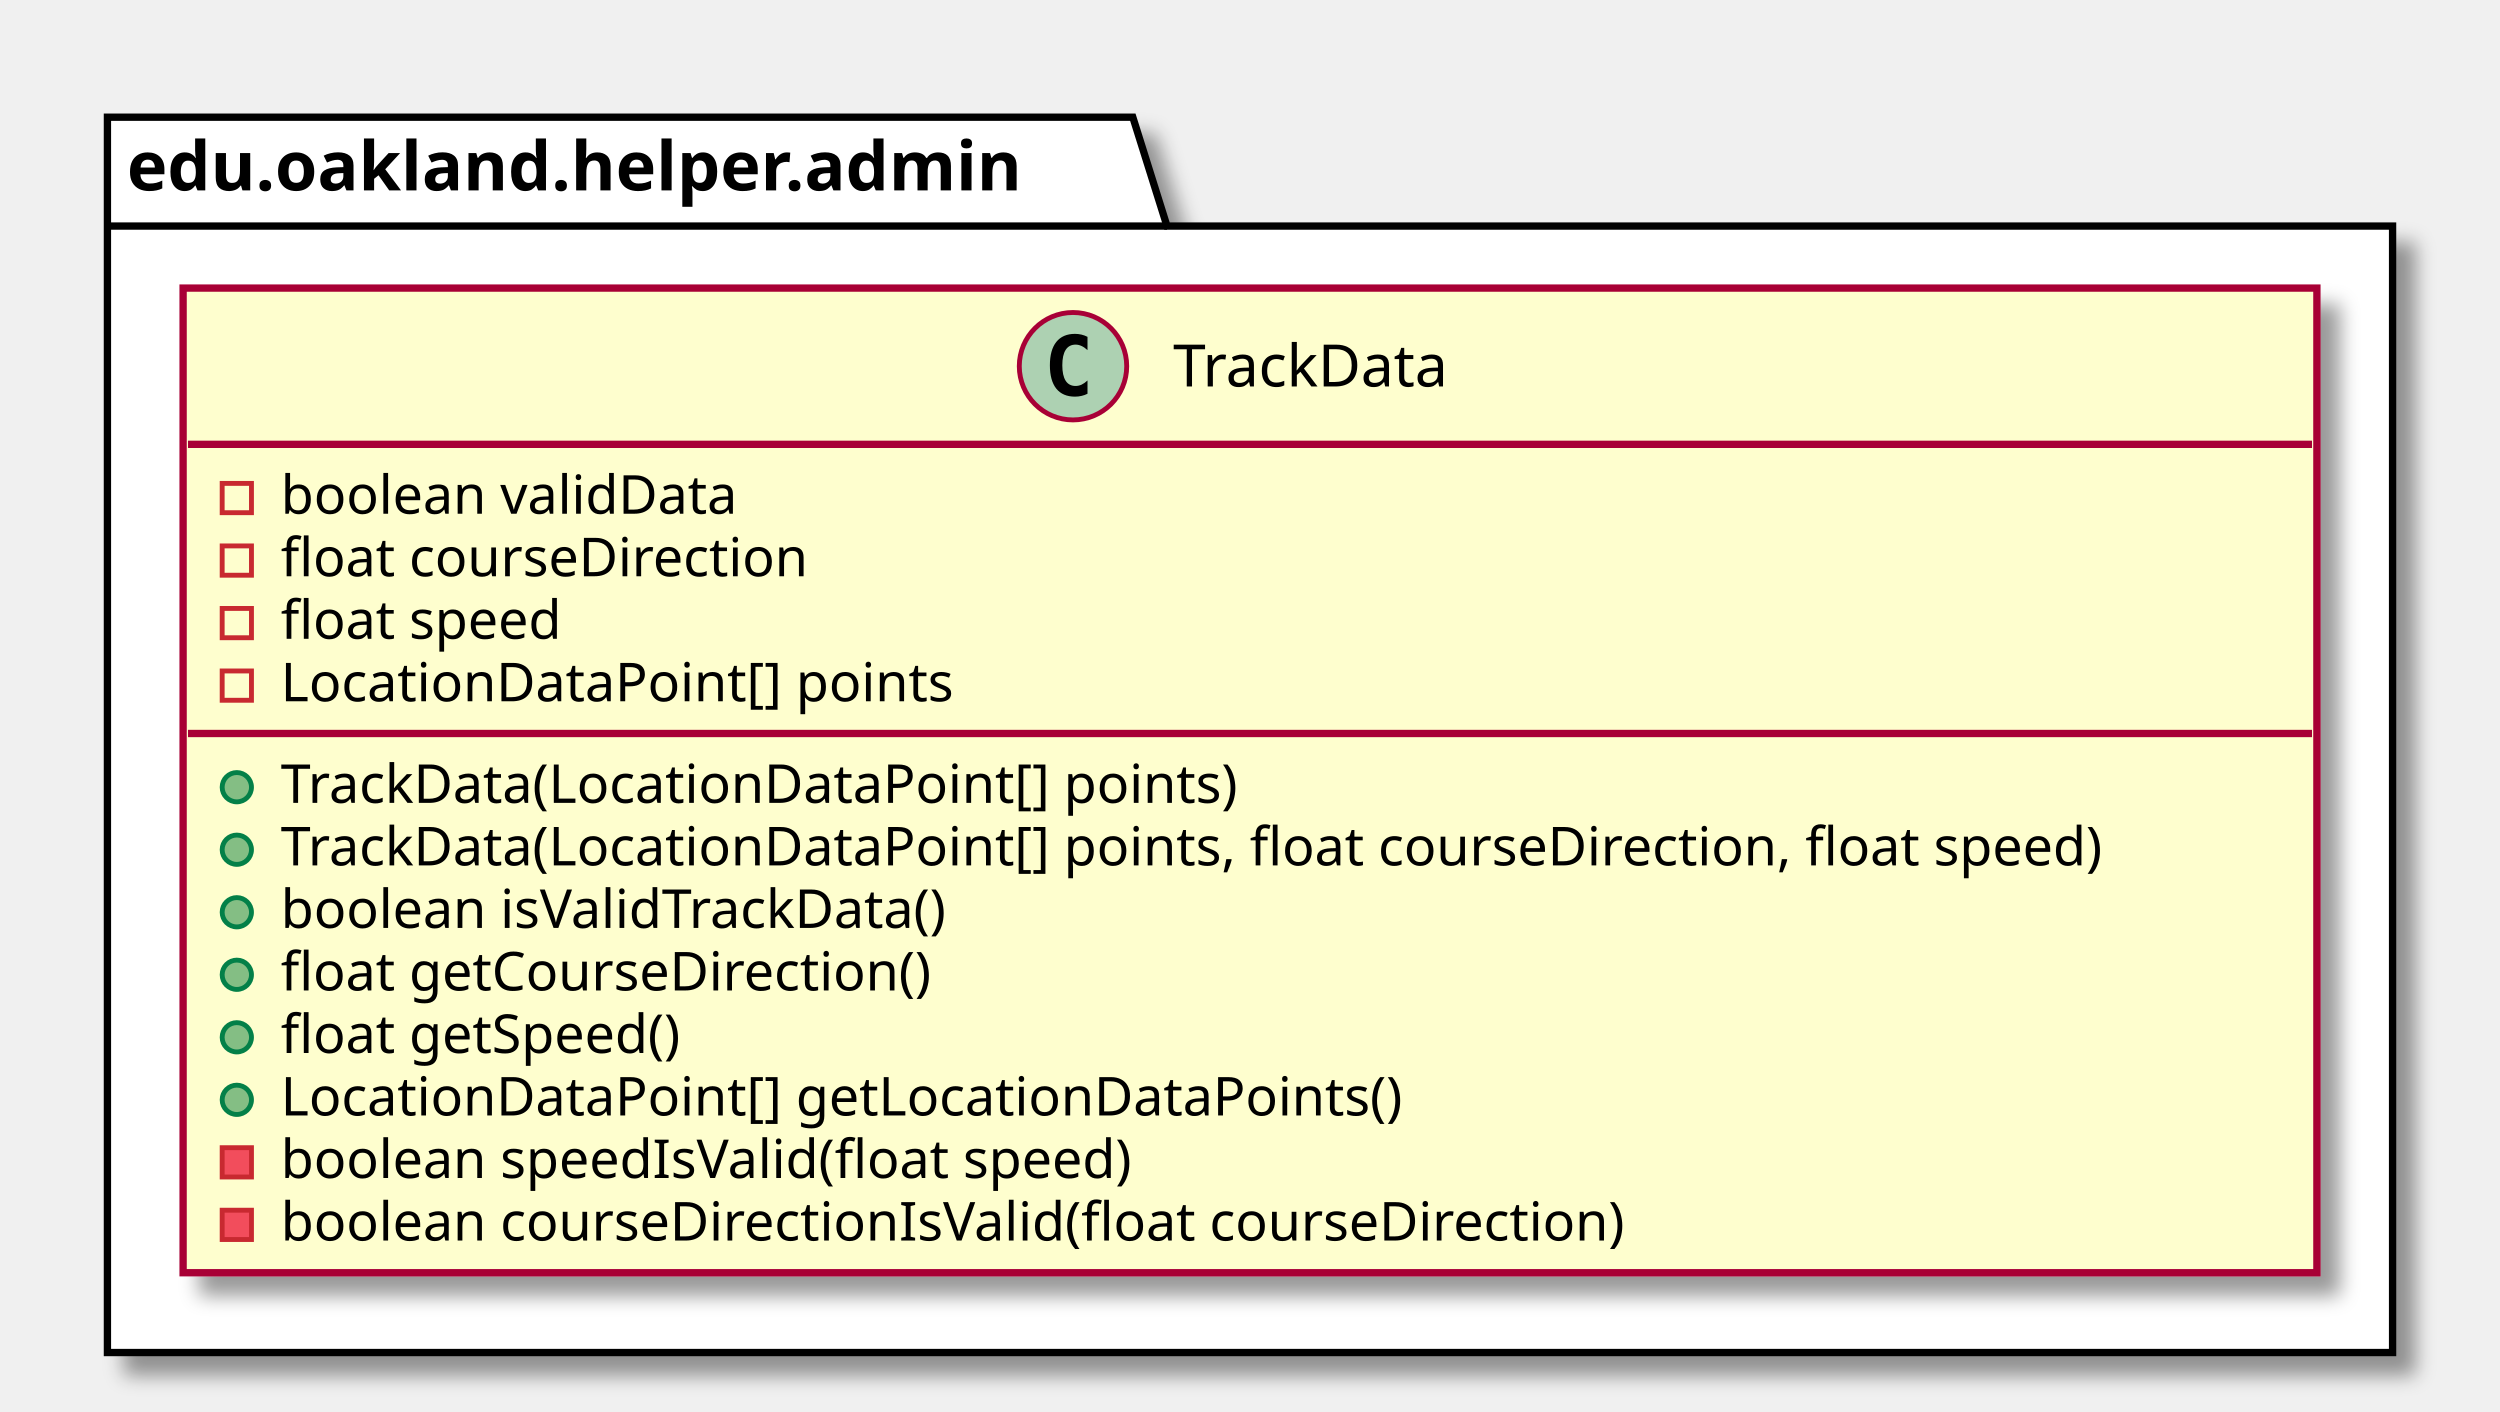
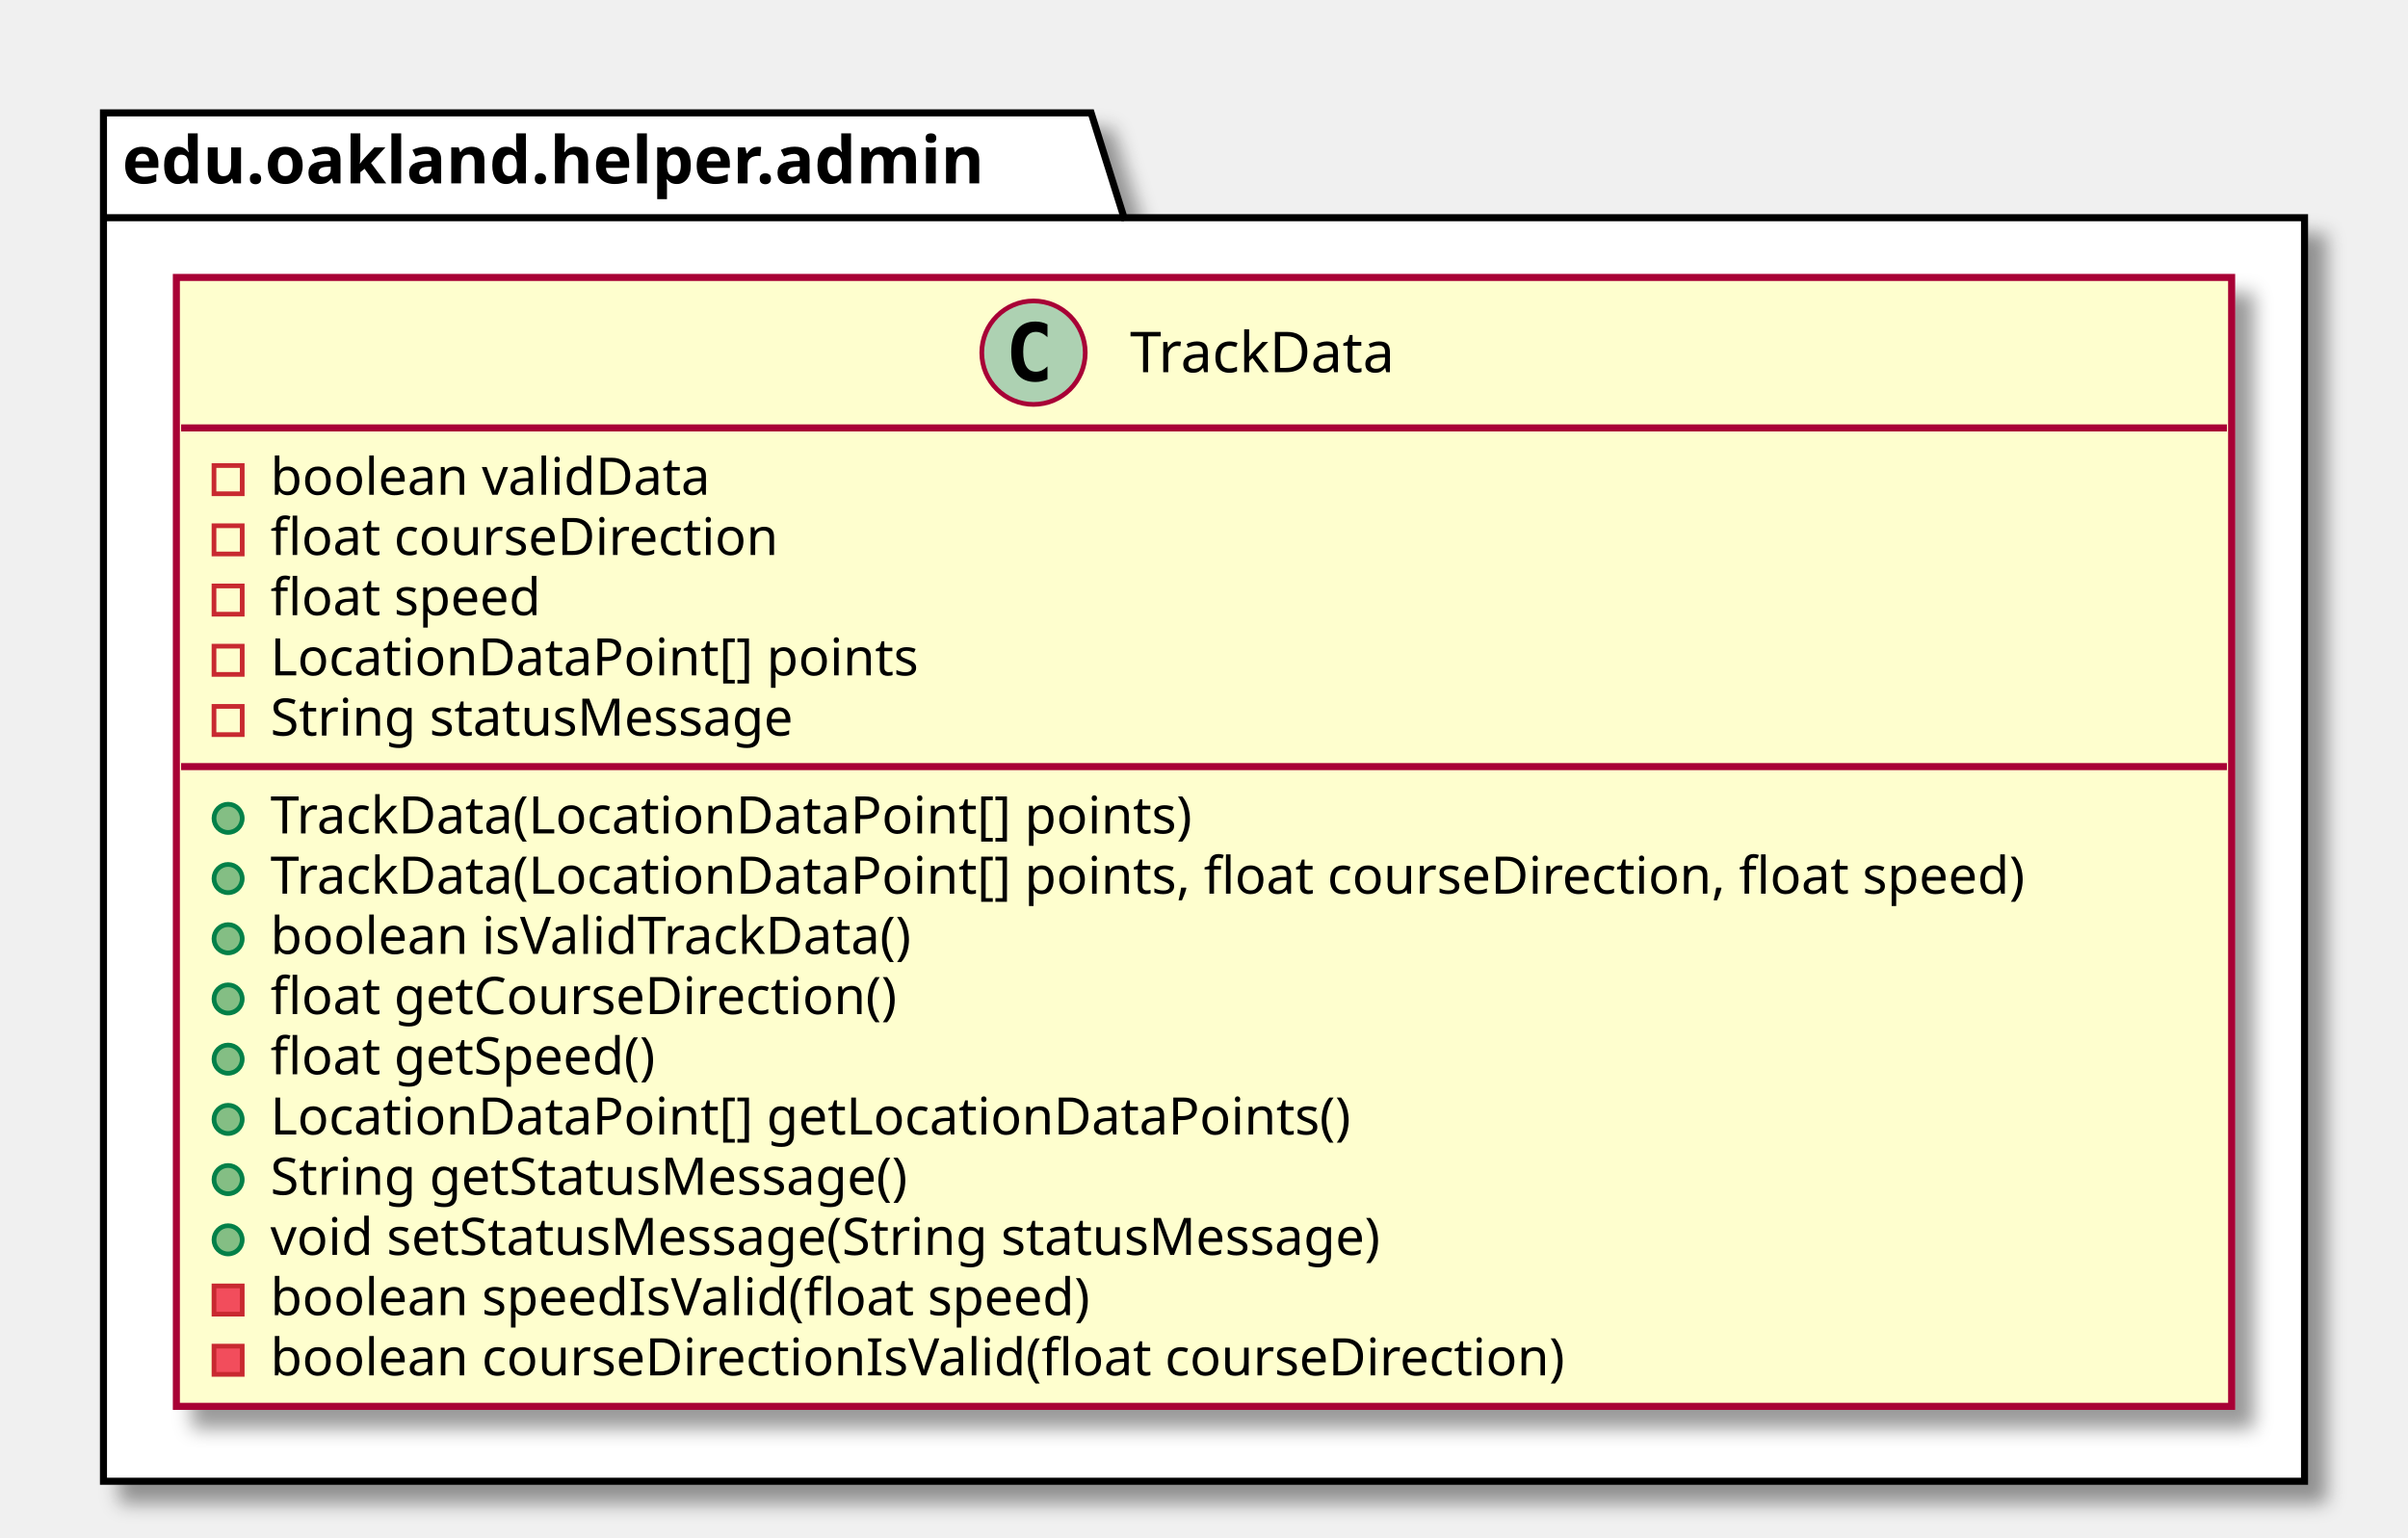
- <svg xmlns="http://www.w3.org/2000/svg" contentScriptType="application/ecmascript" contentStyleType="text/css" height="289px" preserveAspectRatio="none" style="width:512px;height:289px;" version="1.1" viewBox="0 0 512 289" width="512px" zoomAndPan="magnify">
+ <svg xmlns="http://www.w3.org/2000/svg" contentScriptType="application/ecmascript" contentStyleType="text/css" height="327px" preserveAspectRatio="none" style="width:512px;height:327px;" version="1.1" viewBox="0 0 512 327" width="512px" zoomAndPan="magnify">
  <defs>
-     <filter height="300%" id="f1pc4n1xie1f4e" width="300%" x="-1" y="-1">
+     <filter height="300%" id="f1of5bu4ddadab" width="300%" x="-1" y="-1">
      <feGaussianBlur result="blurOut" stdDeviation="2.0" />
      <feColorMatrix in="blurOut" result="blurOut2" type="matrix" values="0 0 0 0 0 0 0 0 0 0 0 0 0 0 0 0 0 0 .4 0" />
      <feOffset dx="4.0" dy="4.0" in="blurOut2" result="blurOut3" />
      <feBlend in="SourceGraphic" in2="blurOut3" mode="normal" />
    </filter>
  </defs>
  <g>
-     <polygon fill="#FFFFFF" filter="url(#f1pc4n1xie1f4e)" points="22,24,232,24,239,46.297,490,46.297,490,277,22,277,22,24" style="stroke: #000000; stroke-width: 1.5;" />
+     <polygon fill="#FFFFFF" filter="url(#f1of5bu4ddadab)" points="22,24,232,24,239,46.297,490,46.297,490,315,22,315,22,24" style="stroke: #000000; stroke-width: 1.5;" />
    <line style="stroke: #000000; stroke-width: 1.5;" x1="22" x2="239" y1="46.297" y2="46.297" />
    <text fill="#000000" font-family="sans-serif" font-size="14" font-weight="bold" lengthAdjust="spacingAndGlyphs" textLength="204" x="26" y="38.995">edu.oakland.helper.admin</text>
-     <rect fill="#FEFECE" filter="url(#f1pc4n1xie1f4e)" height="201.656" id="TrackData" style="stroke: #A80036; stroke-width: 1.5;" width="437" x="37.5" y="59" />
+     <rect fill="#FEFECE" filter="url(#f1of5bu4ddadab)" height="240.07" id="TrackData" style="stroke: #A80036; stroke-width: 1.5;" width="437" x="37.5" y="59" />
    <ellipse cx="219.75" cy="75" fill="#ADD1B2" rx="11" ry="11" style="stroke: #A80036; stroke-width: 1.0;" />
    <path d="M222.719,80.641 Q222.141,80.938 221.5,81.078 Q220.859,81.234 220.156,81.234 Q217.656,81.234 216.328,79.594 Q215.016,77.938 215.016,74.812 Q215.016,71.688 216.328,70.031 Q217.656,68.375 220.156,68.375 Q220.859,68.375 221.5,68.531 Q222.156,68.688 222.719,68.984 L222.719,71.703 Q222.094,71.125 221.5,70.859 Q220.906,70.578 220.281,70.578 Q218.938,70.578 218.25,71.656 Q217.562,72.719 217.562,74.812 Q217.562,76.906 218.25,77.984 Q218.938,79.047 220.281,79.047 Q220.906,79.047 221.5,78.781 Q222.094,78.5 222.719,77.922 L222.719,80.641 Z " />
    <text fill="#000000" font-family="sans-serif" font-size="12" lengthAdjust="spacingAndGlyphs" textLength="64" x="240.25" y="79.154">TrackData</text>
    <line style="stroke: #A80036; stroke-width: 1.5;" x1="38.5" x2="473.5" y1="91" y2="91" />
    <rect fill="none" height="6" style="stroke: #C82930; stroke-width: 1.0;" width="6" x="45.5" y="99" />
    <text fill="#000000" font-family="sans-serif" font-size="11" lengthAdjust="spacingAndGlyphs" textLength="101" x="57.5" y="105.21">boolean validData</text>
    <rect fill="none" height="6" style="stroke: #C82930; stroke-width: 1.0;" width="6" x="45.5" y="111.805" />
    <text fill="#000000" font-family="sans-serif" font-size="11" lengthAdjust="spacingAndGlyphs" textLength="118" x="57.5" y="118.015">float courseDirection</text>
    <rect fill="none" height="6" style="stroke: #C82930; stroke-width: 1.0;" width="6" x="45.5" y="124.609" />
    <text fill="#000000" font-family="sans-serif" font-size="11" lengthAdjust="spacingAndGlyphs" textLength="64" x="57.5" y="130.82">float speed</text>
    <rect fill="none" height="6" style="stroke: #C82930; stroke-width: 1.0;" width="6" x="45.5" y="137.414" />
    <text fill="#000000" font-family="sans-serif" font-size="11" lengthAdjust="spacingAndGlyphs" textLength="148" x="57.5" y="143.625">LocationDataPoint[] points</text>
-     <line style="stroke: #A80036; stroke-width: 1.5;" x1="38.5" x2="473.5" y1="150.219" y2="150.219" />
-     <ellipse cx="48.5" cy="161.219" fill="#84BE84" rx="3" ry="3" style="stroke: #038048; stroke-width: 1.0;" />
-     <text fill="#000000" font-family="sans-serif" font-size="11" lengthAdjust="spacingAndGlyphs" textLength="213" x="57.5" y="164.429">TrackData(LocationDataPoint[] points)</text>
+     <rect fill="none" height="6" style="stroke: #C82930; stroke-width: 1.0;" width="6" x="45.5" y="150.219" />
+     <text fill="#000000" font-family="sans-serif" font-size="11" lengthAdjust="spacingAndGlyphs" textLength="125" x="57.5" y="156.429">String statusMessage</text>
+     <line style="stroke: #A80036; stroke-width: 1.5;" x1="38.5" x2="473.5" y1="163.023" y2="163.023" />
    <ellipse cx="48.5" cy="174.023" fill="#84BE84" rx="3" ry="3" style="stroke: #038048; stroke-width: 1.0;" />
-     <text fill="#000000" font-family="sans-serif" font-size="11" lengthAdjust="spacingAndGlyphs" textLength="411" x="57.5" y="177.234">TrackData(LocationDataPoint[] points, float courseDirection, float speed)</text>
+     <text fill="#000000" font-family="sans-serif" font-size="11" lengthAdjust="spacingAndGlyphs" textLength="213" x="57.5" y="177.234">TrackData(LocationDataPoint[] points)</text>
    <ellipse cx="48.5" cy="186.828" fill="#84BE84" rx="3" ry="3" style="stroke: #038048; stroke-width: 1.0;" />
-     <text fill="#000000" font-family="sans-serif" font-size="11" lengthAdjust="spacingAndGlyphs" textLength="151" x="57.5" y="190.039">boolean isValidTrackData()</text>
+     <text fill="#000000" font-family="sans-serif" font-size="11" lengthAdjust="spacingAndGlyphs" textLength="411" x="57.5" y="190.039">TrackData(LocationDataPoint[] points, float courseDirection, float speed)</text>
    <ellipse cx="48.5" cy="199.633" fill="#84BE84" rx="3" ry="3" style="stroke: #038048; stroke-width: 1.0;" />
-     <text fill="#000000" font-family="sans-serif" font-size="11" lengthAdjust="spacingAndGlyphs" textLength="146" x="57.5" y="202.843">float getCourseDirection()</text>
+     <text fill="#000000" font-family="sans-serif" font-size="11" lengthAdjust="spacingAndGlyphs" textLength="151" x="57.5" y="202.843">boolean isValidTrackData()</text>
    <ellipse cx="48.5" cy="212.438" fill="#84BE84" rx="3" ry="3" style="stroke: #038048; stroke-width: 1.0;" />
-     <text fill="#000000" font-family="sans-serif" font-size="11" lengthAdjust="spacingAndGlyphs" textLength="91" x="57.5" y="215.648">float getSpeed()</text>
+     <text fill="#000000" font-family="sans-serif" font-size="11" lengthAdjust="spacingAndGlyphs" textLength="146" x="57.5" y="215.648">float getCourseDirection()</text>
    <ellipse cx="48.5" cy="225.242" fill="#84BE84" rx="3" ry="3" style="stroke: #038048; stroke-width: 1.0;" />
-     <text fill="#000000" font-family="sans-serif" font-size="11" lengthAdjust="spacingAndGlyphs" textLength="247" x="57.5" y="228.453">LocationDataPoint[] getLocationDataPoints()</text>
-     <rect fill="#F24D5C" height="6" style="stroke: #C82930; stroke-width: 1.0;" width="6" x="45.5" y="235.047" />
-     <text fill="#000000" font-family="sans-serif" font-size="11" lengthAdjust="spacingAndGlyphs" textLength="193" x="57.5" y="241.257">boolean speedIsValid(float speed)</text>
-     <rect fill="#F24D5C" height="6" style="stroke: #C82930; stroke-width: 1.0;" width="6" x="45.5" y="247.852" />
-     <text fill="#000000" font-family="sans-serif" font-size="11" lengthAdjust="spacingAndGlyphs" textLength="301" x="57.5" y="254.062">boolean courseDirectionIsValid(float courseDirection)</text>
+     <text fill="#000000" font-family="sans-serif" font-size="11" lengthAdjust="spacingAndGlyphs" textLength="91" x="57.5" y="228.453">float getSpeed()</text>
+     <ellipse cx="48.5" cy="238.047" fill="#84BE84" rx="3" ry="3" style="stroke: #038048; stroke-width: 1.0;" />
+     <text fill="#000000" font-family="sans-serif" font-size="11" lengthAdjust="spacingAndGlyphs" textLength="247" x="57.5" y="241.257">LocationDataPoint[] getLocationDataPoints()</text>
+     <ellipse cx="48.5" cy="250.852" fill="#84BE84" rx="3" ry="3" style="stroke: #038048; stroke-width: 1.0;" />
+     <text fill="#000000" font-family="sans-serif" font-size="11" lengthAdjust="spacingAndGlyphs" textLength="152" x="57.5" y="254.062">String getStatusMessage()</text>
+     <ellipse cx="48.5" cy="263.656" fill="#84BE84" rx="3" ry="3" style="stroke: #038048; stroke-width: 1.0;" />
+     <text fill="#000000" font-family="sans-serif" font-size="11" lengthAdjust="spacingAndGlyphs" textLength="266" x="57.5" y="266.867">void setStatusMessage(String statusMessage)</text>
+     <rect fill="#F24D5C" height="6" style="stroke: #C82930; stroke-width: 1.0;" width="6" x="45.5" y="273.461" />
+     <text fill="#000000" font-family="sans-serif" font-size="11" lengthAdjust="spacingAndGlyphs" textLength="193" x="57.5" y="279.671">boolean speedIsValid(float speed)</text>
+     <rect fill="#F24D5C" height="6" style="stroke: #C82930; stroke-width: 1.0;" width="6" x="45.5" y="286.266" />
+     <text fill="#000000" font-family="sans-serif" font-size="11" lengthAdjust="spacingAndGlyphs" textLength="301" x="57.5" y="292.476">boolean courseDirectionIsValid(float courseDirection)</text>
  </g>
</svg>
